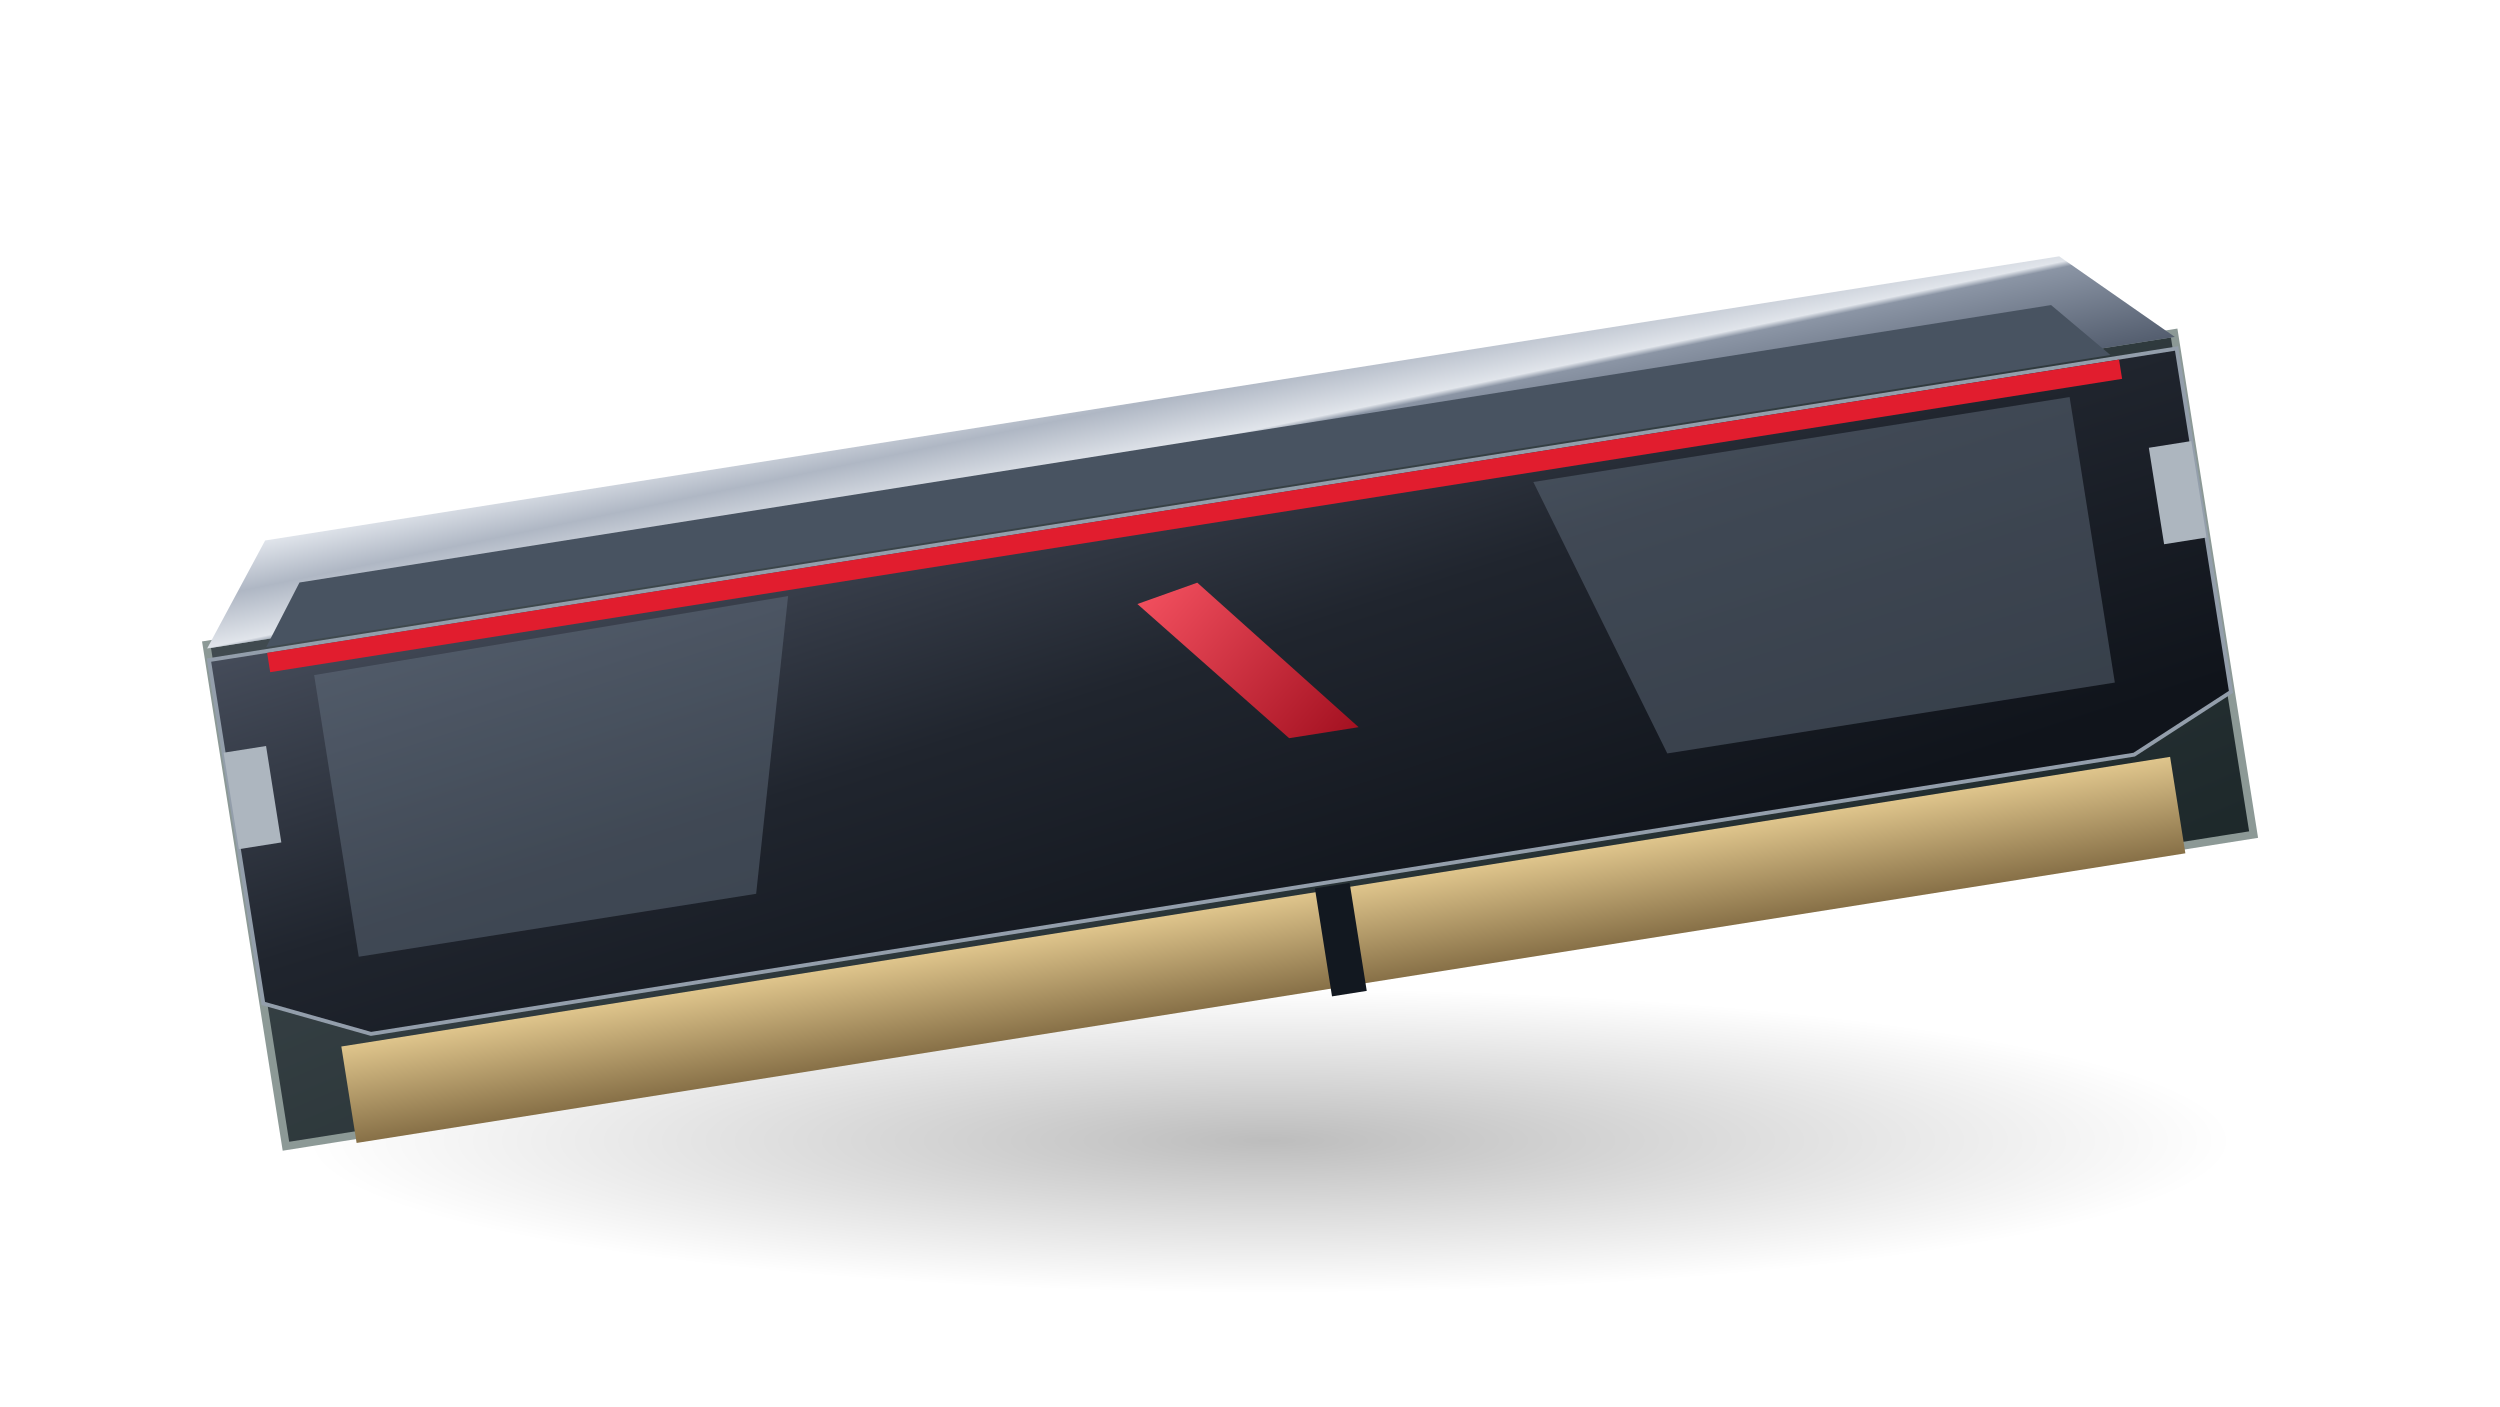
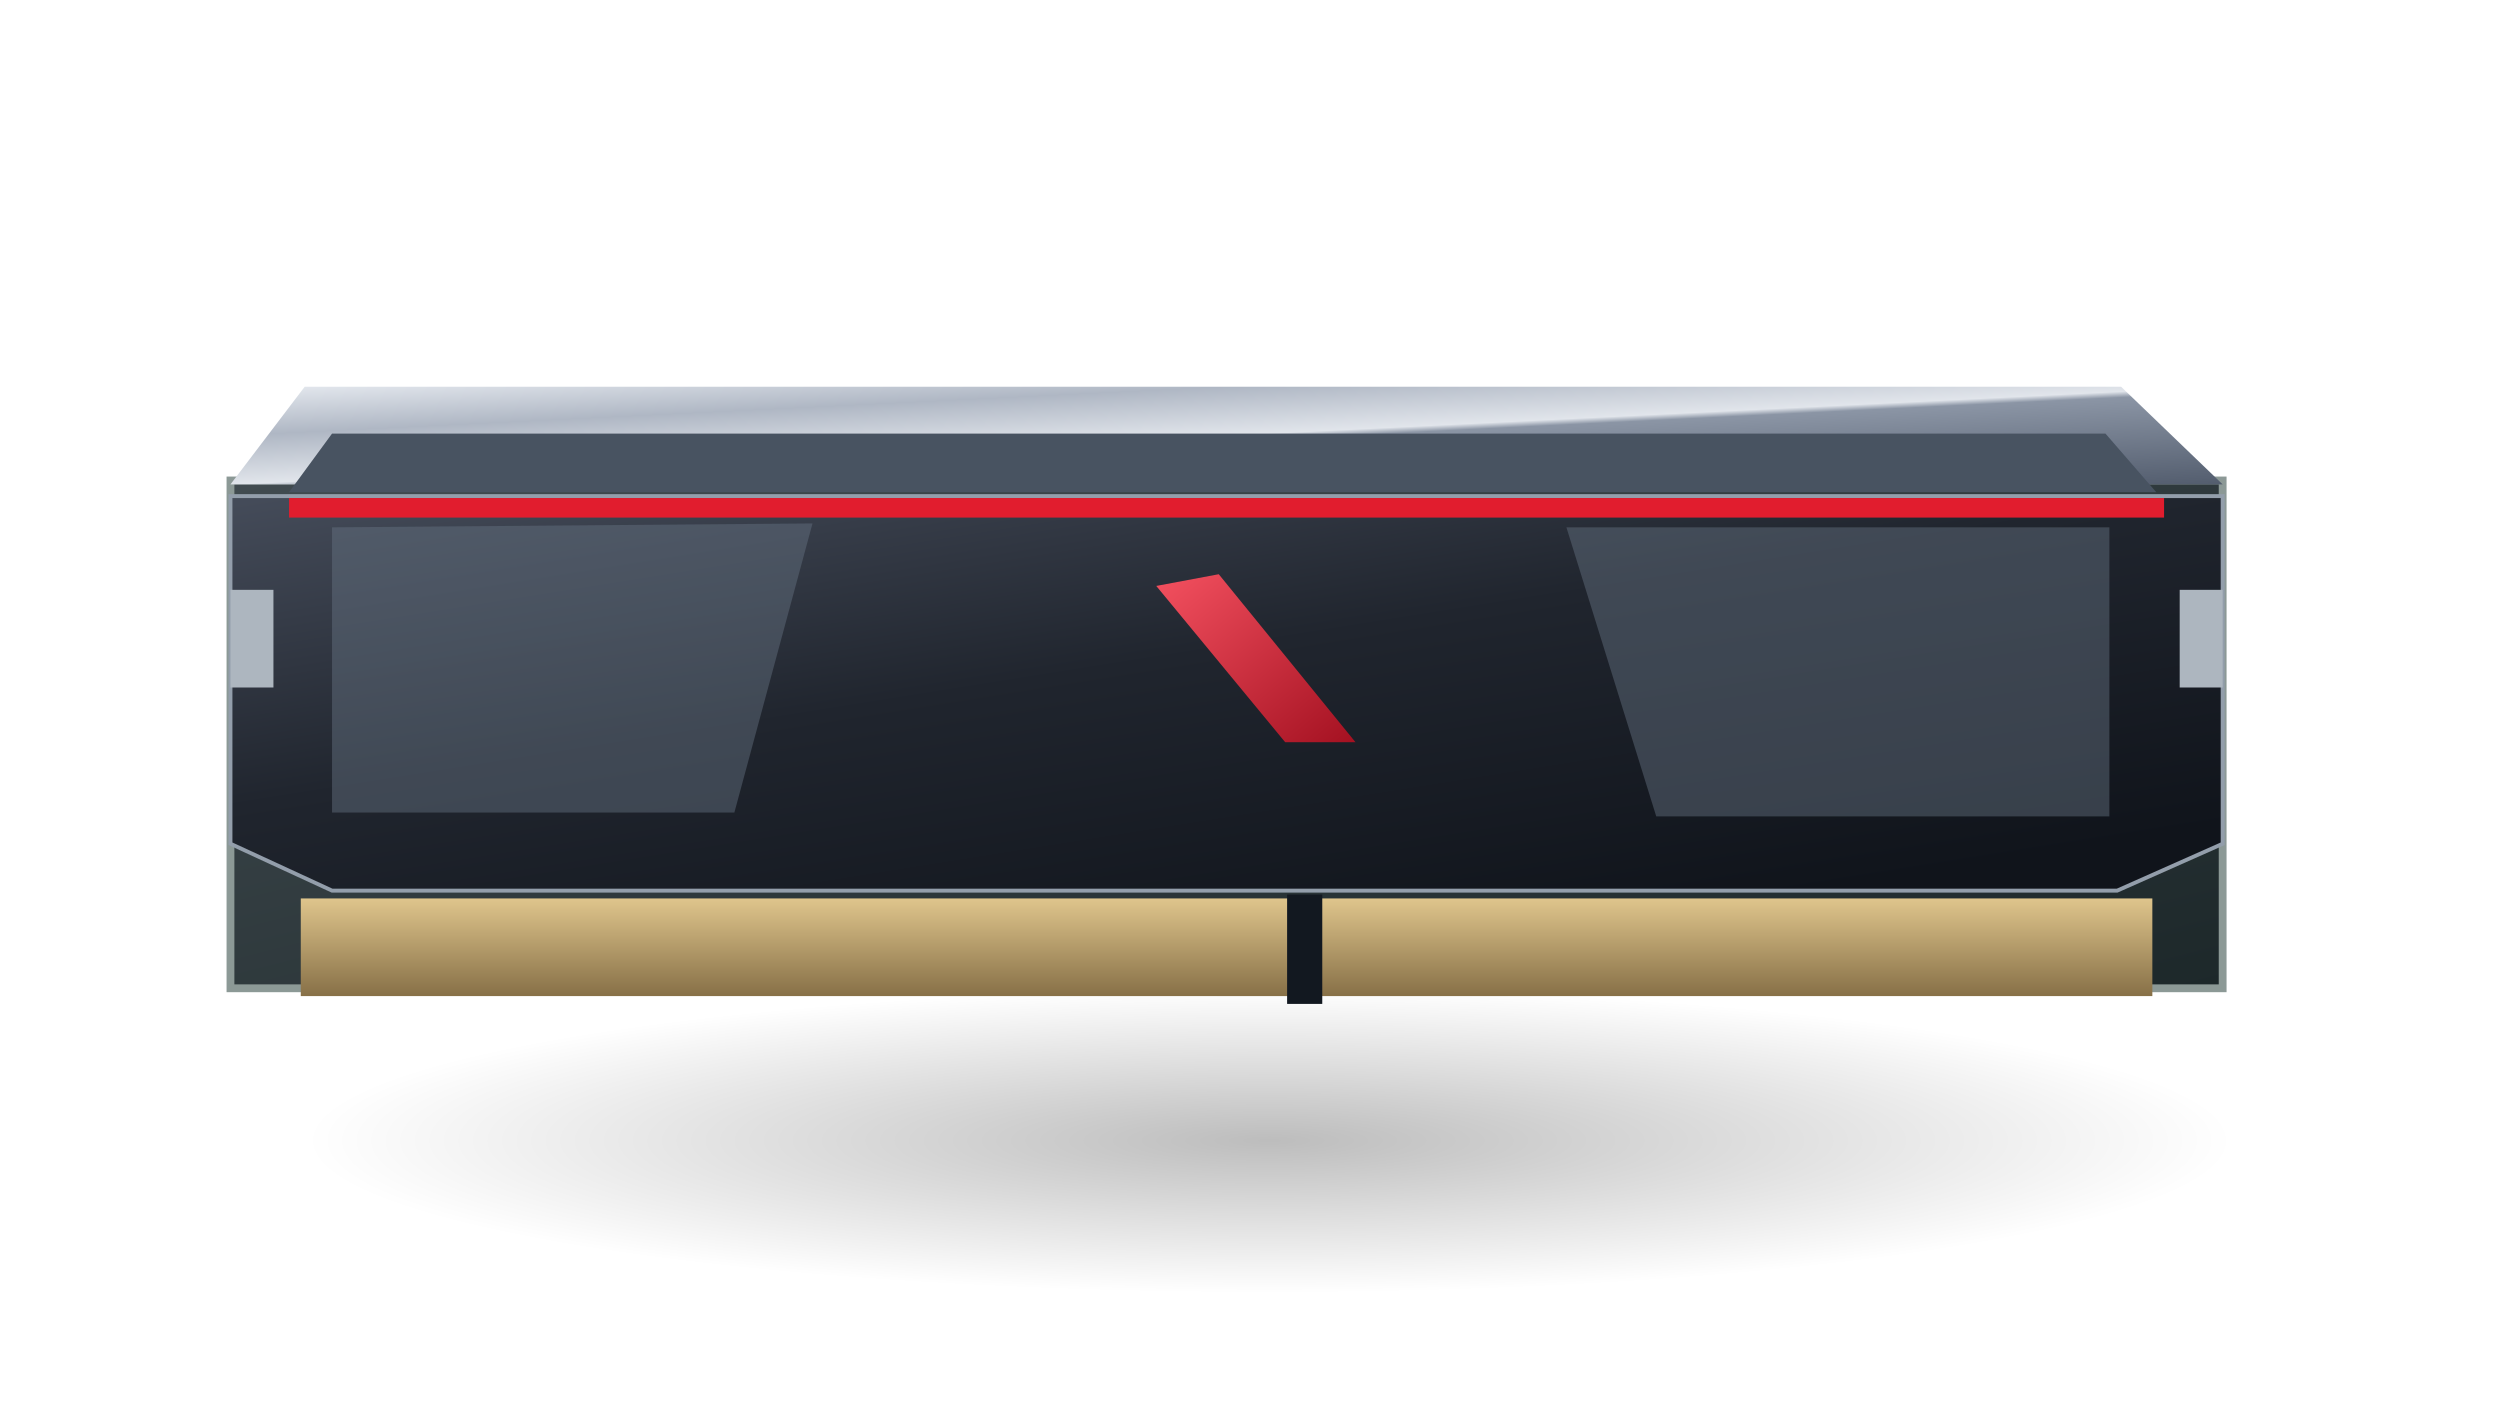
<svg xmlns="http://www.w3.org/2000/svg" viewBox="0 0 640 360" width="640" height="360" fill="none">
  <defs>
    <linearGradient id="metal" x1="0" y1="0" x2="1" y2="1">
      <stop stop-color="#e5e9ef" />
      <stop offset=".25" stop-color="#afb7c4" />
      <stop offset=".5" stop-color="#e1e5eb" />
      <stop offset=".53" stop-color="#8b95a5" />
      <stop offset="1" stop-color="#535d6e" />
    </linearGradient>
    <linearGradient id="shell" x1="0" y1="0" x2=".8" y2="1">
      <stop stop-color="#454c5a" />
      <stop offset=".48" stop-color="#20252e" />
      <stop offset="1" stop-color="#10141b" />
    </linearGradient>
    <linearGradient id="board" x1="0" y1="0" x2="1" y2="1">
      <stop stop-color="#414b50" />
      <stop offset="1" stop-color="#1d282a" />
    </linearGradient>
    <linearGradient id="gold" x1="0" y1="0" x2="0" y2="1">
      <stop stop-color="#dfc58c" />
      <stop offset="1" stop-color="#877047" />
    </linearGradient>
    <linearGradient id="accent" x1="0" y1="0" x2="1" y2="1">
      <stop stop-color="#f45160" />
      <stop offset="1" stop-color="#a41121" />
    </linearGradient>
    <radialGradient id="shadow">
      <stop stop-color="#000" stop-opacity=".26" />
      <stop offset="1" stop-color="#000" stop-opacity="0" />
    </radialGradient>
  </defs>
  <ellipse cx="325" cy="292" rx="248" ry="39" fill="url(#shadow)" />
-   <g transform="translate(59 70) rotate(-9 264 113)">
+   <g transform="translate(59 70)">
    <path d="M0 53h510v130H0Z" fill="url(#board)" stroke="#8c9996" stroke-width="2" />
    <path d="m0 54 19-25h465l26 25Z" fill="url(#metal)" />
    <path d="M0 57h510v89l-27 12H26L0 146Z" fill="url(#shell)" stroke="#939eab" />
    <path d="M26 41h454l13 15H15Z" fill="#485361" />
    <path d="m26 65 123-1-20 74H26Zm316 0h139v74H365Z" fill="#677383" opacity=".45" />
    <path d="M16765v66" stroke="#7e8997" stroke-width="2" />
    <path d="M17365v66" stroke="#7e8997" stroke-width="2" />
    <path d="M17965v66" stroke="#7e8997" stroke-width="2" />
    <path d="M18565v66" stroke="#7e8997" stroke-width="2" />
    <path d="M19165v66" stroke="#7e8997" stroke-width="2" />
    <path d="M19765v66" stroke="#7e8997" stroke-width="2" />
    <path d="M20365v66" stroke="#7e8997" stroke-width="2" />
    <path d="M20965v66" stroke="#7e8997" stroke-width="2" />
    <path d="M21565v66" stroke="#7e8997" stroke-width="2" />
    <path d="M22165v66" stroke="#7e8997" stroke-width="2" />
    <path d="M22765v66" stroke="#7e8997" stroke-width="2" />
    <path d="M23365v66" stroke="#7e8997" stroke-width="2" />
    <path d="M23965v66" stroke="#7e8997" stroke-width="2" />
    <path d="M24565v66" stroke="#7e8997" stroke-width="2" />
    <path d="M25165v66" stroke="#7e8997" stroke-width="2" />
    <path d="M25765v66" stroke="#7e8997" stroke-width="2" />
    <path d="M26365v66" stroke="#7e8997" stroke-width="2" />
    <path d="M26965v66" stroke="#7e8997" stroke-width="2" />
    <path d="M27565v66" stroke="#7e8997" stroke-width="2" />
    <path d="M28165v66" stroke="#7e8997" stroke-width="2" />
    <path d="M28765v66" stroke="#7e8997" stroke-width="2" />
    <path d="M29365v66" stroke="#7e8997" stroke-width="2" />
    <path d="M29965v66" stroke="#7e8997" stroke-width="2" />
    <path d="M30565v66" stroke="#7e8997" stroke-width="2" />
    <path d="M15 60h480" stroke="#e11d2e" stroke-width="5" />
    <path d="m237 80 16-3 35 43h-18Z" fill="url(#accent)" />
    <rect x="18" y="160" width="474" height="25" fill="url(#gold)" />
    <path d="M22163v21" stroke="#3c3527" stroke-width="2" />
    <path d="M29.216v21" stroke="#3c3527" stroke-width="2" />
    <path d="M36.416v21" stroke="#3c3527" stroke-width="2" />
    <path d="M43.616v21" stroke="#3c3527" stroke-width="2" />
    <path d="M50.816v21" stroke="#3c3527" stroke-width="2" />
    <path d="M58163v21" stroke="#3c3527" stroke-width="2" />
    <path d="M65.216v21" stroke="#3c3527" stroke-width="2" />
    <path d="M72.416v21" stroke="#3c3527" stroke-width="2" />
    <path d="M79.616v21" stroke="#3c3527" stroke-width="2" />
    <path d="M86.816v21" stroke="#3c3527" stroke-width="2" />
    <path d="M94163v21" stroke="#3c3527" stroke-width="2" />
    <path d="M101.216v21" stroke="#3c3527" stroke-width="2" />
    <path d="M108.416v21" stroke="#3c3527" stroke-width="2" />
    <path d="M115.6v21" stroke="#3c3527" stroke-width="2" />
    <path d="M122.816v21" stroke="#3c3527" stroke-width="2" />
    <path d="M130163v21" stroke="#3c3527" stroke-width="2" />
    <path d="M137.216v21" stroke="#3c3527" stroke-width="2" />
    <path d="M144.416v21" stroke="#3c3527" stroke-width="2" />
    <path d="M151.616v21" stroke="#3c3527" stroke-width="2" />
    <path d="M158.816v21" stroke="#3c3527" stroke-width="2" />
    <path d="M166163v21" stroke="#3c3527" stroke-width="2" />
    <path d="M173.2v21" stroke="#3c3527" stroke-width="2" />
    <path d="M180.416v21" stroke="#3c3527" stroke-width="2" />
    <path d="M187.616v21" stroke="#3c3527" stroke-width="2" />
    <path d="M194.816v21" stroke="#3c3527" stroke-width="2" />
    <path d="M202163v21" stroke="#3c3527" stroke-width="2" />
    <path d="M209.2v21" stroke="#3c3527" stroke-width="2" />
    <path d="M216.416v21" stroke="#3c3527" stroke-width="2" />
    <path d="M223.616v21" stroke="#3c3527" stroke-width="2" />
    <path d="M230.816v21" stroke="#3c3527" stroke-width="2" />
    <path d="M238163v21" stroke="#3c3527" stroke-width="2" />
    <path d="M245.2v21" stroke="#3c3527" stroke-width="2" />
    <path d="M252.416v21" stroke="#3c3527" stroke-width="2" />
    <path d="M259.616v21" stroke="#3c3527" stroke-width="2" />
    <path d="M266.816v21" stroke="#3c3527" stroke-width="2" />
    <path d="M274163v21" stroke="#3c3527" stroke-width="2" />
    <path d="M281.216v21" stroke="#3c3527" stroke-width="2" />
    <path d="M288.4v21" stroke="#3c3527" stroke-width="2" />
    <path d="M295.616v21" stroke="#3c3527" stroke-width="2" />
    <path d="M302.816v21" stroke="#3c3527" stroke-width="2" />
    <path d="M310163v21" stroke="#3c3527" stroke-width="2" />
    <path d="M317.216v21" stroke="#3c3527" stroke-width="2" />
    <path d="M324.4v21" stroke="#3c3527" stroke-width="2" />
    <path d="M331.616v21" stroke="#3c3527" stroke-width="2" />
    <path d="M338.816v21" stroke="#3c3527" stroke-width="2" />
    <path d="M346163v21" stroke="#3c3527" stroke-width="2" />
    <path d="M353.216v21" stroke="#3c3527" stroke-width="2" />
    <path d="M360.4v21" stroke="#3c3527" stroke-width="2" />
    <path d="M367.616v21" stroke="#3c3527" stroke-width="2" />
    <path d="M374.816v21" stroke="#3c3527" stroke-width="2" />
    <path d="M382163v21" stroke="#3c3527" stroke-width="2" />
    <path d="M389.216v21" stroke="#3c3527" stroke-width="2" />
    <path d="M396.4v21" stroke="#3c3527" stroke-width="2" />
    <path d="M403.616v21" stroke="#3c3527" stroke-width="2" />
    <path d="M410.816v21" stroke="#3c3527" stroke-width="2" />
    <path d="M418163v21" stroke="#3c3527" stroke-width="2" />
    <path d="M425.216v21" stroke="#3c3527" stroke-width="2" />
    <path d="M432.4v21" stroke="#3c3527" stroke-width="2" />
    <path d="M439.616v21" stroke="#3c3527" stroke-width="2" />
    <path d="M446.816v21" stroke="#3c3527" stroke-width="2" />
    <path d="M454163v21" stroke="#3c3527" stroke-width="2" />
    <path d="M461.216v21" stroke="#3c3527" stroke-width="2" />
    <path d="M468.4v21" stroke="#3c3527" stroke-width="2" />
    <path d="M475.616v21" stroke="#3c3527" stroke-width="2" />
    <path d="M482.816v21" stroke="#3c3527" stroke-width="2" />
    <path d="M275 159v28" stroke="#121820" stroke-width="9" />
    <path d="M0 81h11v25H0m510-25h-11v25h11" fill="#adb6bf" />
  </g>
</svg>
